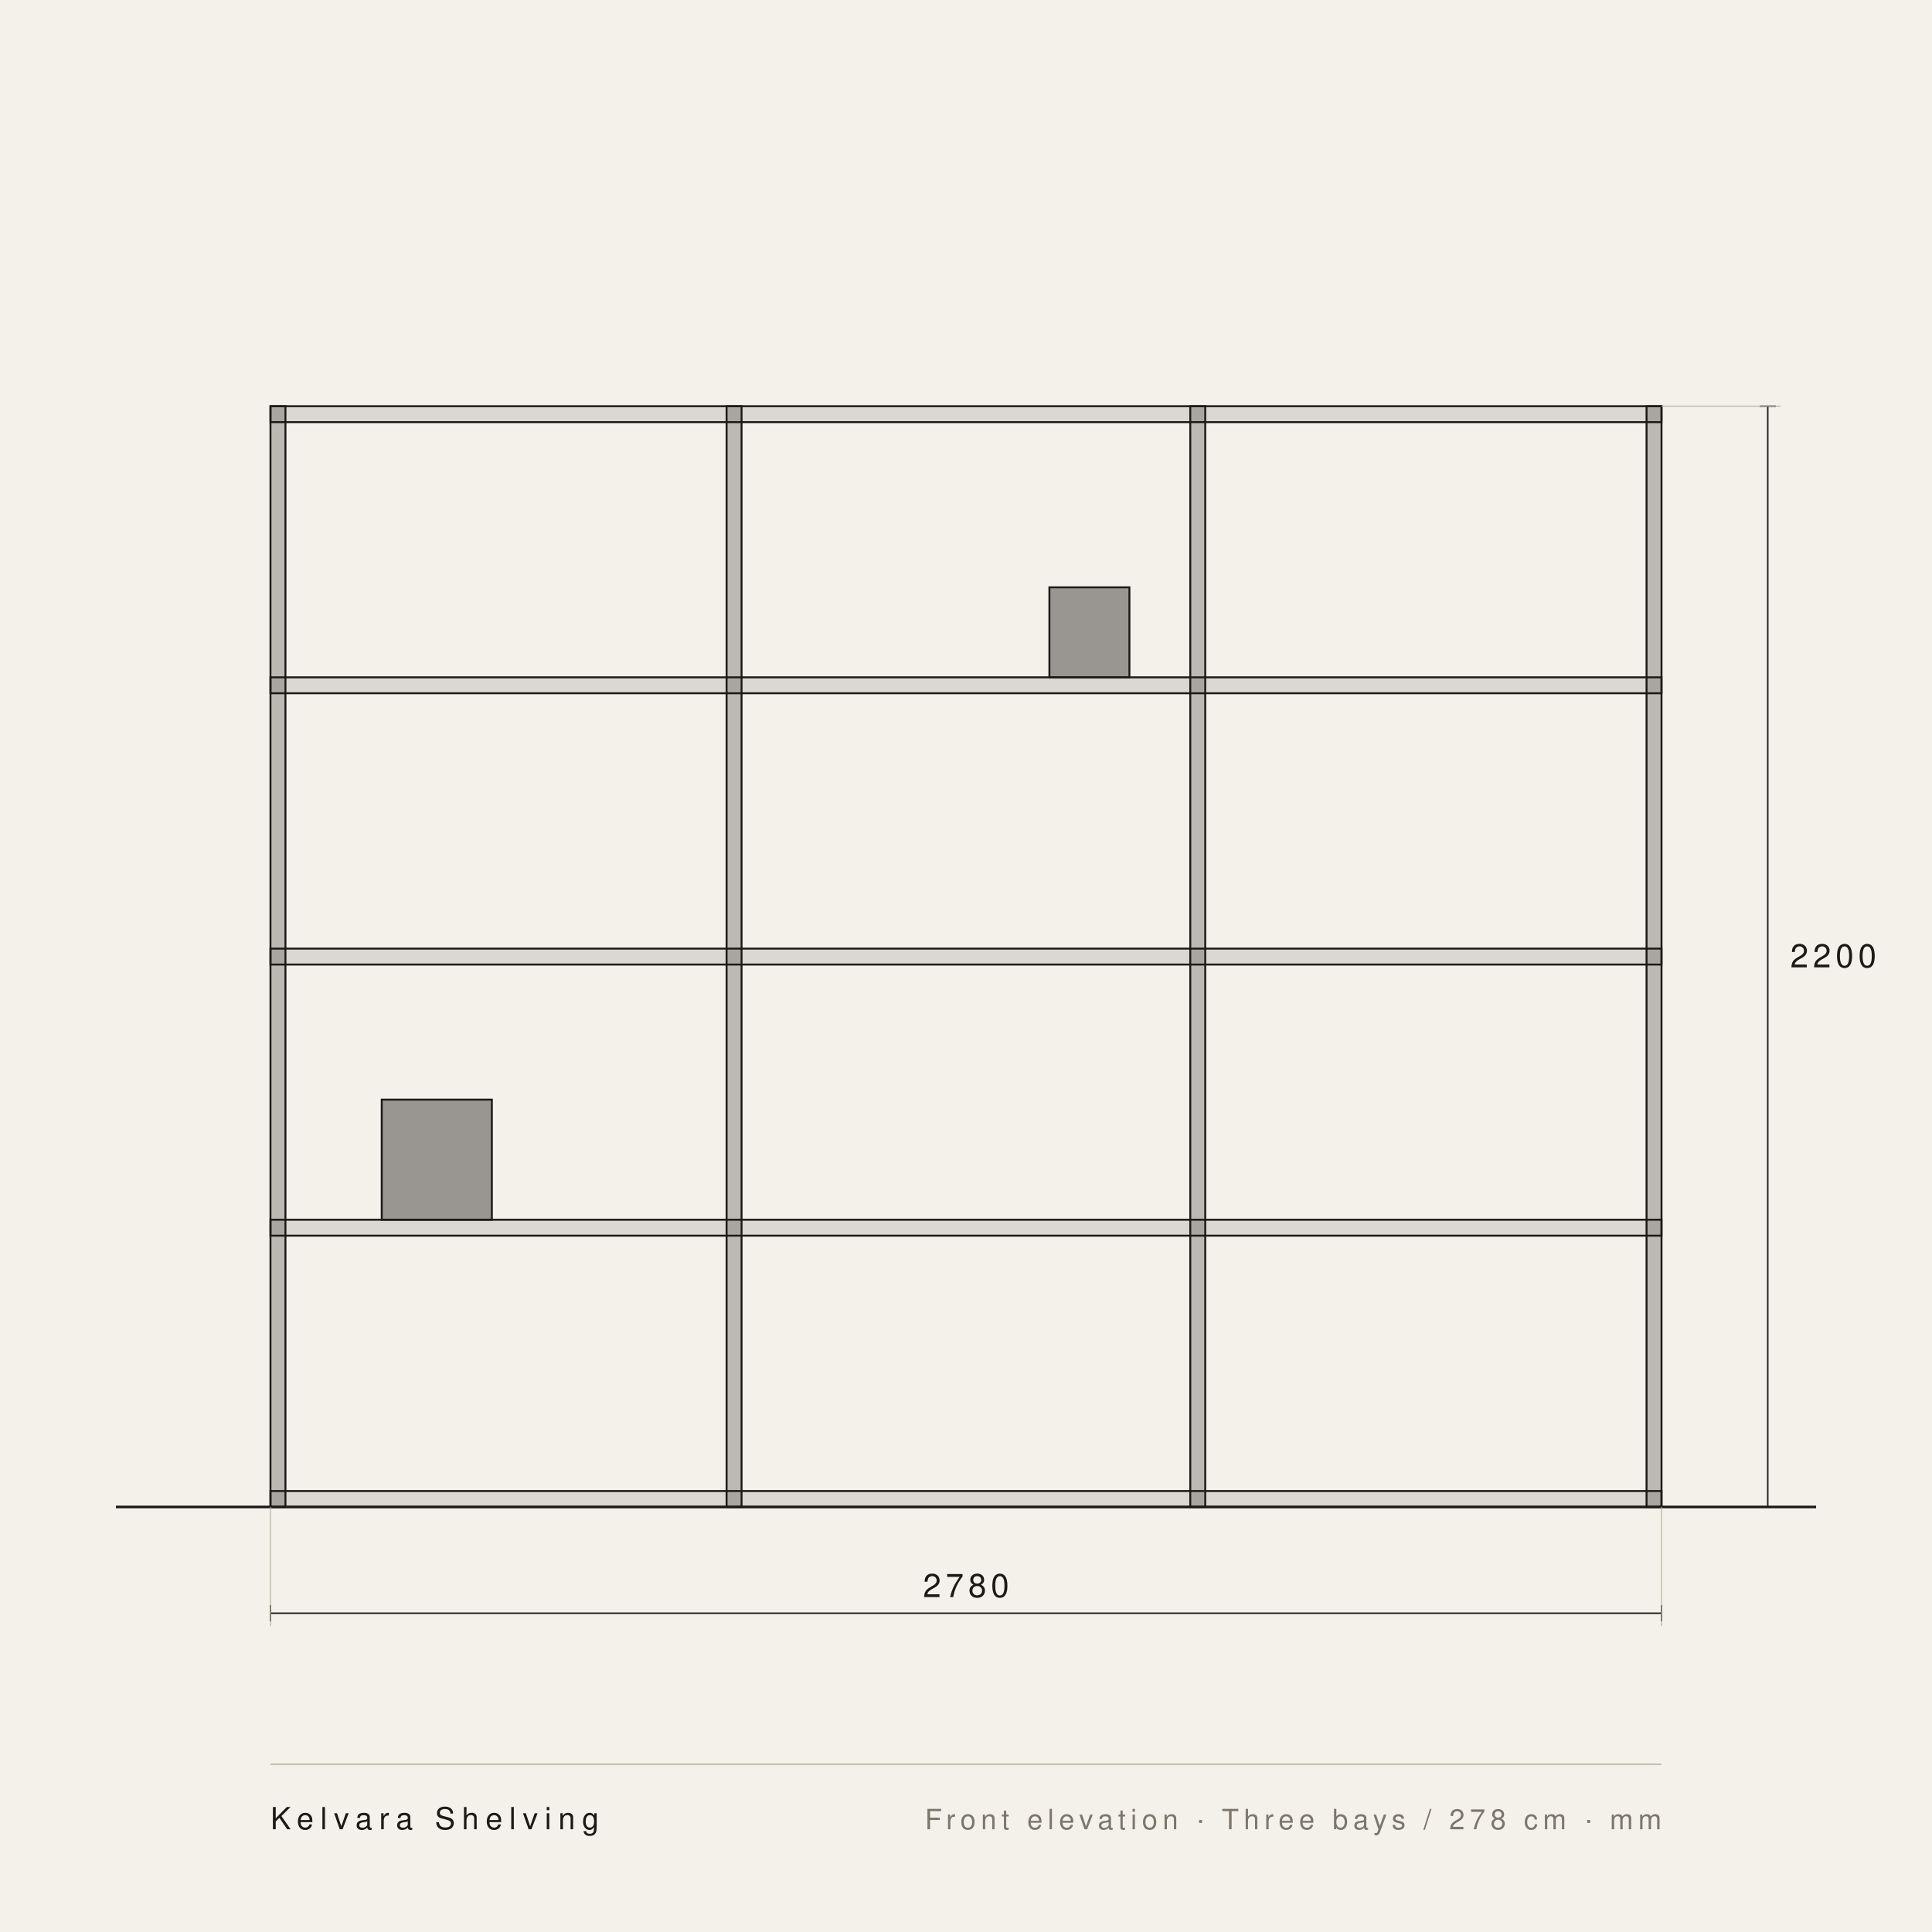
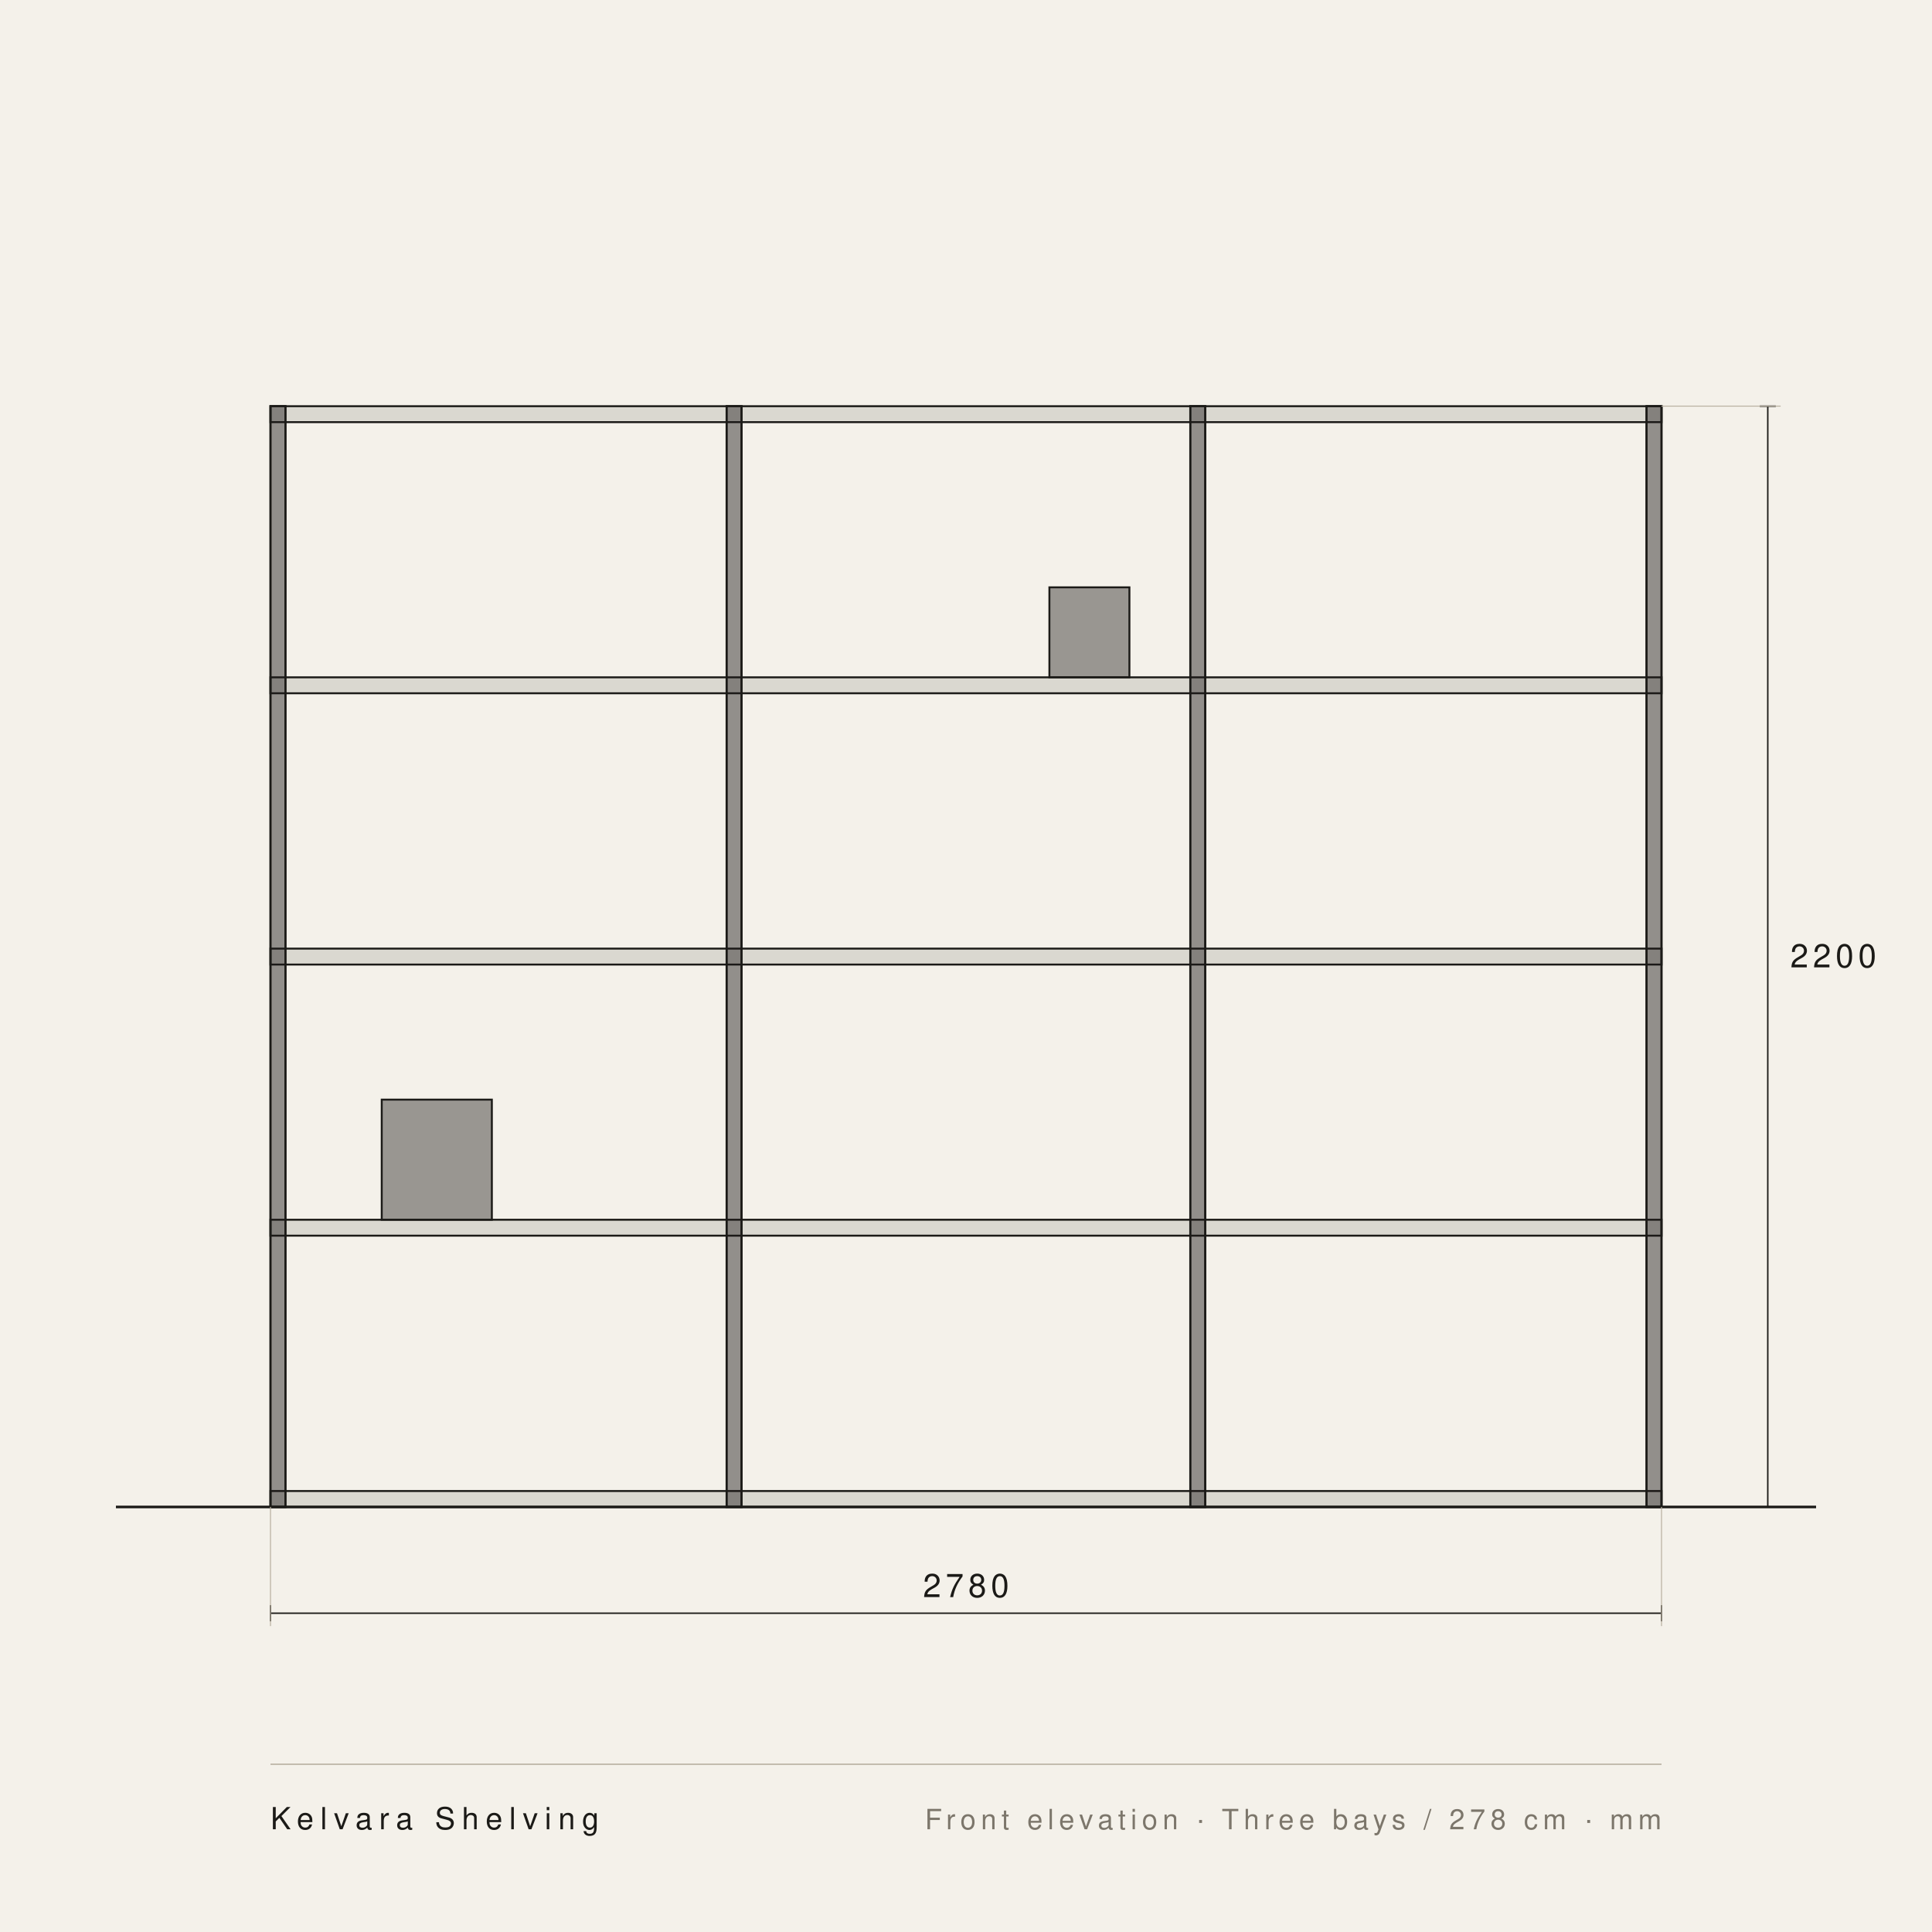
<svg xmlns="http://www.w3.org/2000/svg" width="1200" height="1200" viewBox="0 0 1200 1200" role="img" aria-label="Scale elevation drawing of the Kelvara Shelving">
  <style>
    .dim{font-family:Jost,'Helvetica Neue',Helvetica,Arial,sans-serif;font-size:20.2px;letter-spacing:0.14em;fill:#1b1a17}
    .lbl{font-family:Jost,'Helvetica Neue',Helvetica,Arial,sans-serif;font-size:19.0px;letter-spacing:0.22em;text-transform:uppercase;fill:#1b1a17}
    .lblq{font-family:Jost,'Helvetica Neue',Helvetica,Arial,sans-serif;font-size:17.4px;letter-spacing:0.18em;text-transform:uppercase;fill:#7c766b}
  </style>
  <rect width="1200" height="1200" fill="#f4f1ea" />
  <line x1="72.0" y1="936.0" x2="1128.0" y2="936.0" stroke="#1b1a17" stroke-width="1.6" />
  <rect x="168.0" y="926.1" width="864.0" height="9.9" fill="#1b1a17" fill-opacity="0.12" stroke="#1b1a17" stroke-width="1.2" />
  <rect x="168.0" y="757.6" width="864.0" height="9.9" fill="#1b1a17" fill-opacity="0.12" stroke="#1b1a17" stroke-width="1.2" />
  <rect x="168.0" y="589.2" width="864.0" height="9.9" fill="#1b1a17" fill-opacity="0.12" stroke="#1b1a17" stroke-width="1.2" />
  <rect x="168.0" y="420.7" width="864.0" height="9.9" fill="#1b1a17" fill-opacity="0.12" stroke="#1b1a17" stroke-width="1.2" />
  <rect x="168.0" y="252.3" width="864.0" height="9.9" fill="#1b1a17" fill-opacity="0.12" stroke="#1b1a17" stroke-width="1.2" />
  <rect x="237.1" y="683.0" width="68.4" height="74.6" fill="#1b1a17" fill-opacity="0.42" stroke="#1b1a17" stroke-width="1.2" />
  <rect x="651.8" y="364.8" width="49.7" height="55.9" fill="#1b1a17" fill-opacity="0.42" stroke="#1b1a17" stroke-width="1.2" />
  <rect x="168.0" y="252.3" width="9.3" height="683.7" fill="#1b1a17" fill-opacity="0.26" stroke="#1b1a17" stroke-width="1.2" />
+   <rect x="168.0" y="252.3" width="9.3" height="683.7" fill="#1b1a17" fill-opacity="0.26" stroke="#1b1a17" stroke-width="1.2" />
+   <rect x="451.3" y="252.3" width="9.3" height="683.7" fill="#1b1a17" fill-opacity="0.26" stroke="#1b1a17" stroke-width="1.2" />
  <rect x="451.3" y="252.3" width="9.3" height="683.7" fill="#1b1a17" fill-opacity="0.26" stroke="#1b1a17" stroke-width="1.2" />
  <rect x="739.3" y="252.3" width="9.3" height="683.7" fill="#1b1a17" fill-opacity="0.26" stroke="#1b1a17" stroke-width="1.2" />
+   <rect x="739.3" y="252.3" width="9.3" height="683.7" fill="#1b1a17" fill-opacity="0.26" stroke="#1b1a17" stroke-width="1.2" />
+   <rect x="1022.7" y="252.3" width="9.3" height="683.7" fill="#1b1a17" fill-opacity="0.26" stroke="#1b1a17" stroke-width="1.2" />
  <rect x="1022.7" y="252.3" width="9.3" height="683.7" fill="#1b1a17" fill-opacity="0.26" stroke="#1b1a17" stroke-width="1.2" />
  <line x1="168" y1="1002" x2="1032" y2="1002" stroke="#1b1a17" stroke-width="0.9" />
  <line x1="168.0" y1="997.0" x2="168.0" y2="1007.0" stroke="#1b1a17" stroke-width="0.9" />
  <line x1="1032.0" y1="997.0" x2="1032.0" y2="1007.0" stroke="#1b1a17" stroke-width="0.9" />
  <line x1="168" y1="936" x2="168" y2="1010" stroke="#b9b1a1" stroke-width="0.6" />
  <line x1="1032" y1="936" x2="1032" y2="1010" stroke="#b9b1a1" stroke-width="0.6" />
  <text x="600.0" y="992.0" class="dim" text-anchor="middle">2780</text>
  <line x1="1098" y1="936" x2="1098" y2="252.259" stroke="#1b1a17" stroke-width="0.9" />
  <line x1="1093.0" y1="936.0" x2="1103.0" y2="936.0" stroke="#1b1a17" stroke-width="0.9" />
  <line x1="1093.0" y1="252.3" x2="1103.0" y2="252.3" stroke="#1b1a17" stroke-width="0.9" />
  <line x1="1032" y1="252.259" x2="1106" y2="252.259" stroke="#b9b1a1" stroke-width="0.6" />
  <text x="1112.0" y="594.1" class="dim" text-anchor="start" dominant-baseline="middle">2200</text>
  <g>
    <line x1="168.0" y1="1095.8" x2="1032.0" y2="1095.8" stroke="#b9b1a1" stroke-width="0.8" />
    <text x="168.0" y="1136.2" class="lbl">Kelvara Shelving</text>
    <text x="1032.0" y="1136.2" class="lblq" text-anchor="end">Front elevation · Three bays / 278 cm · mm</text>
  </g>
</svg>
